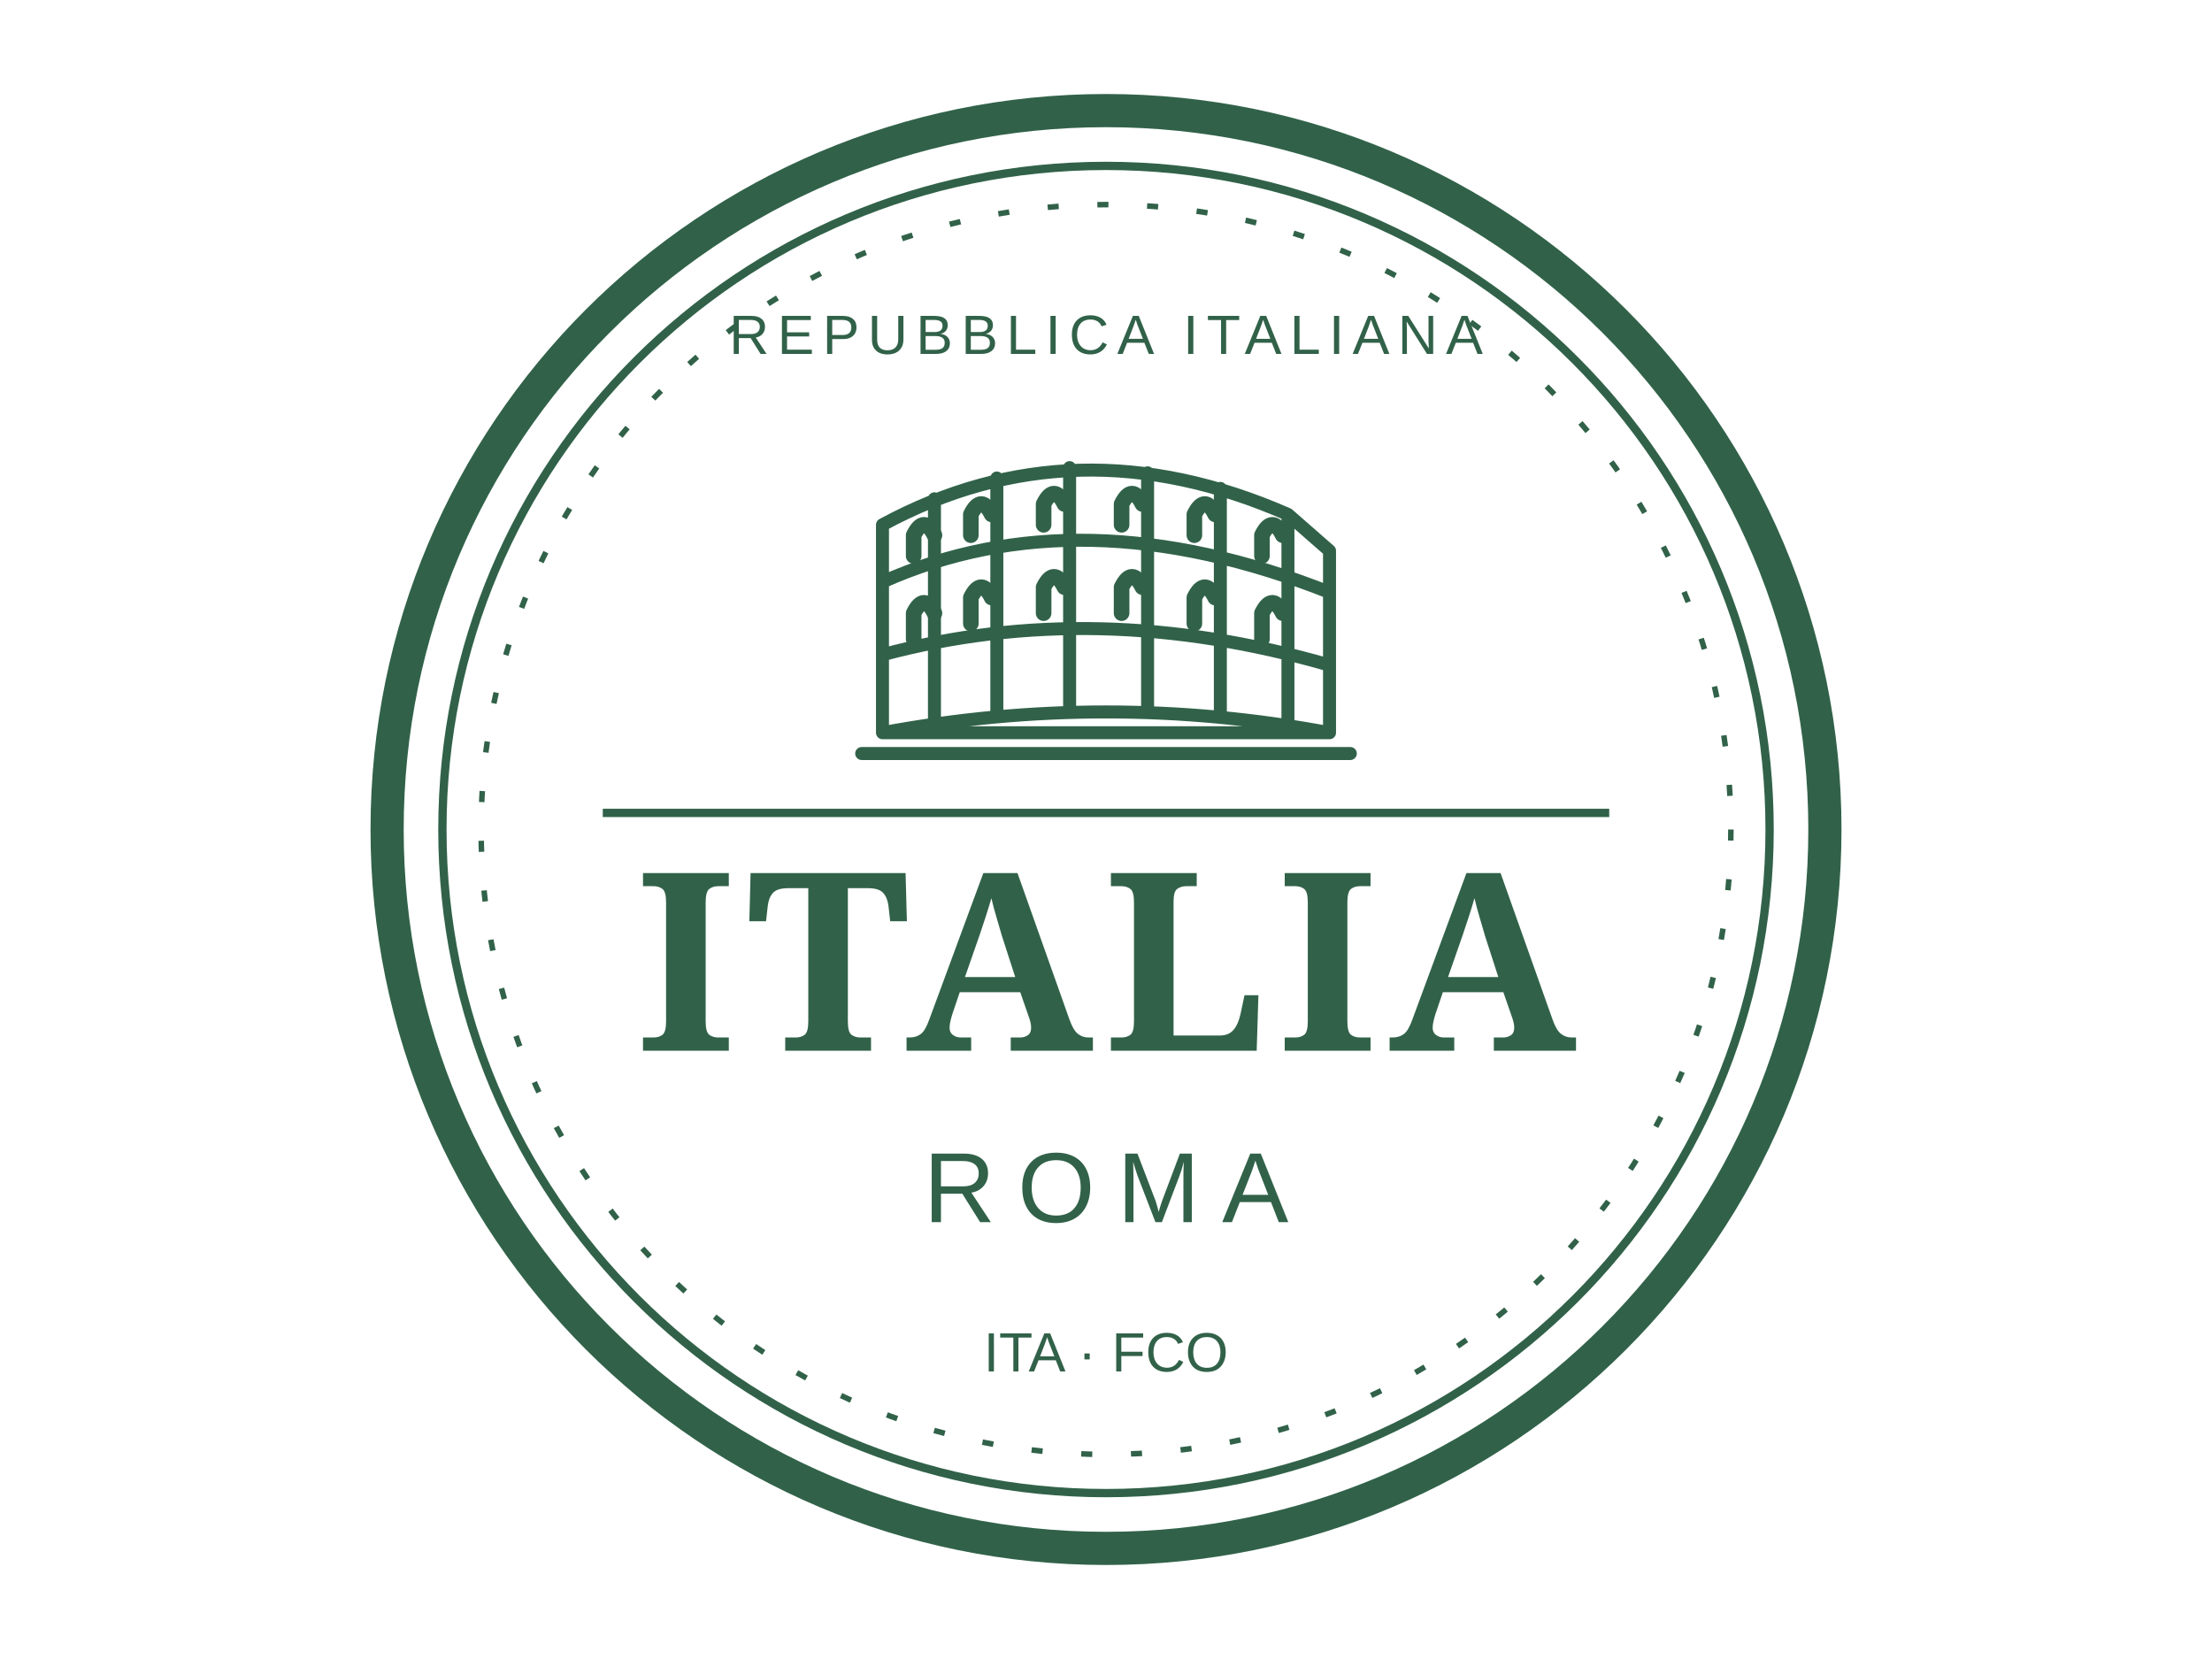
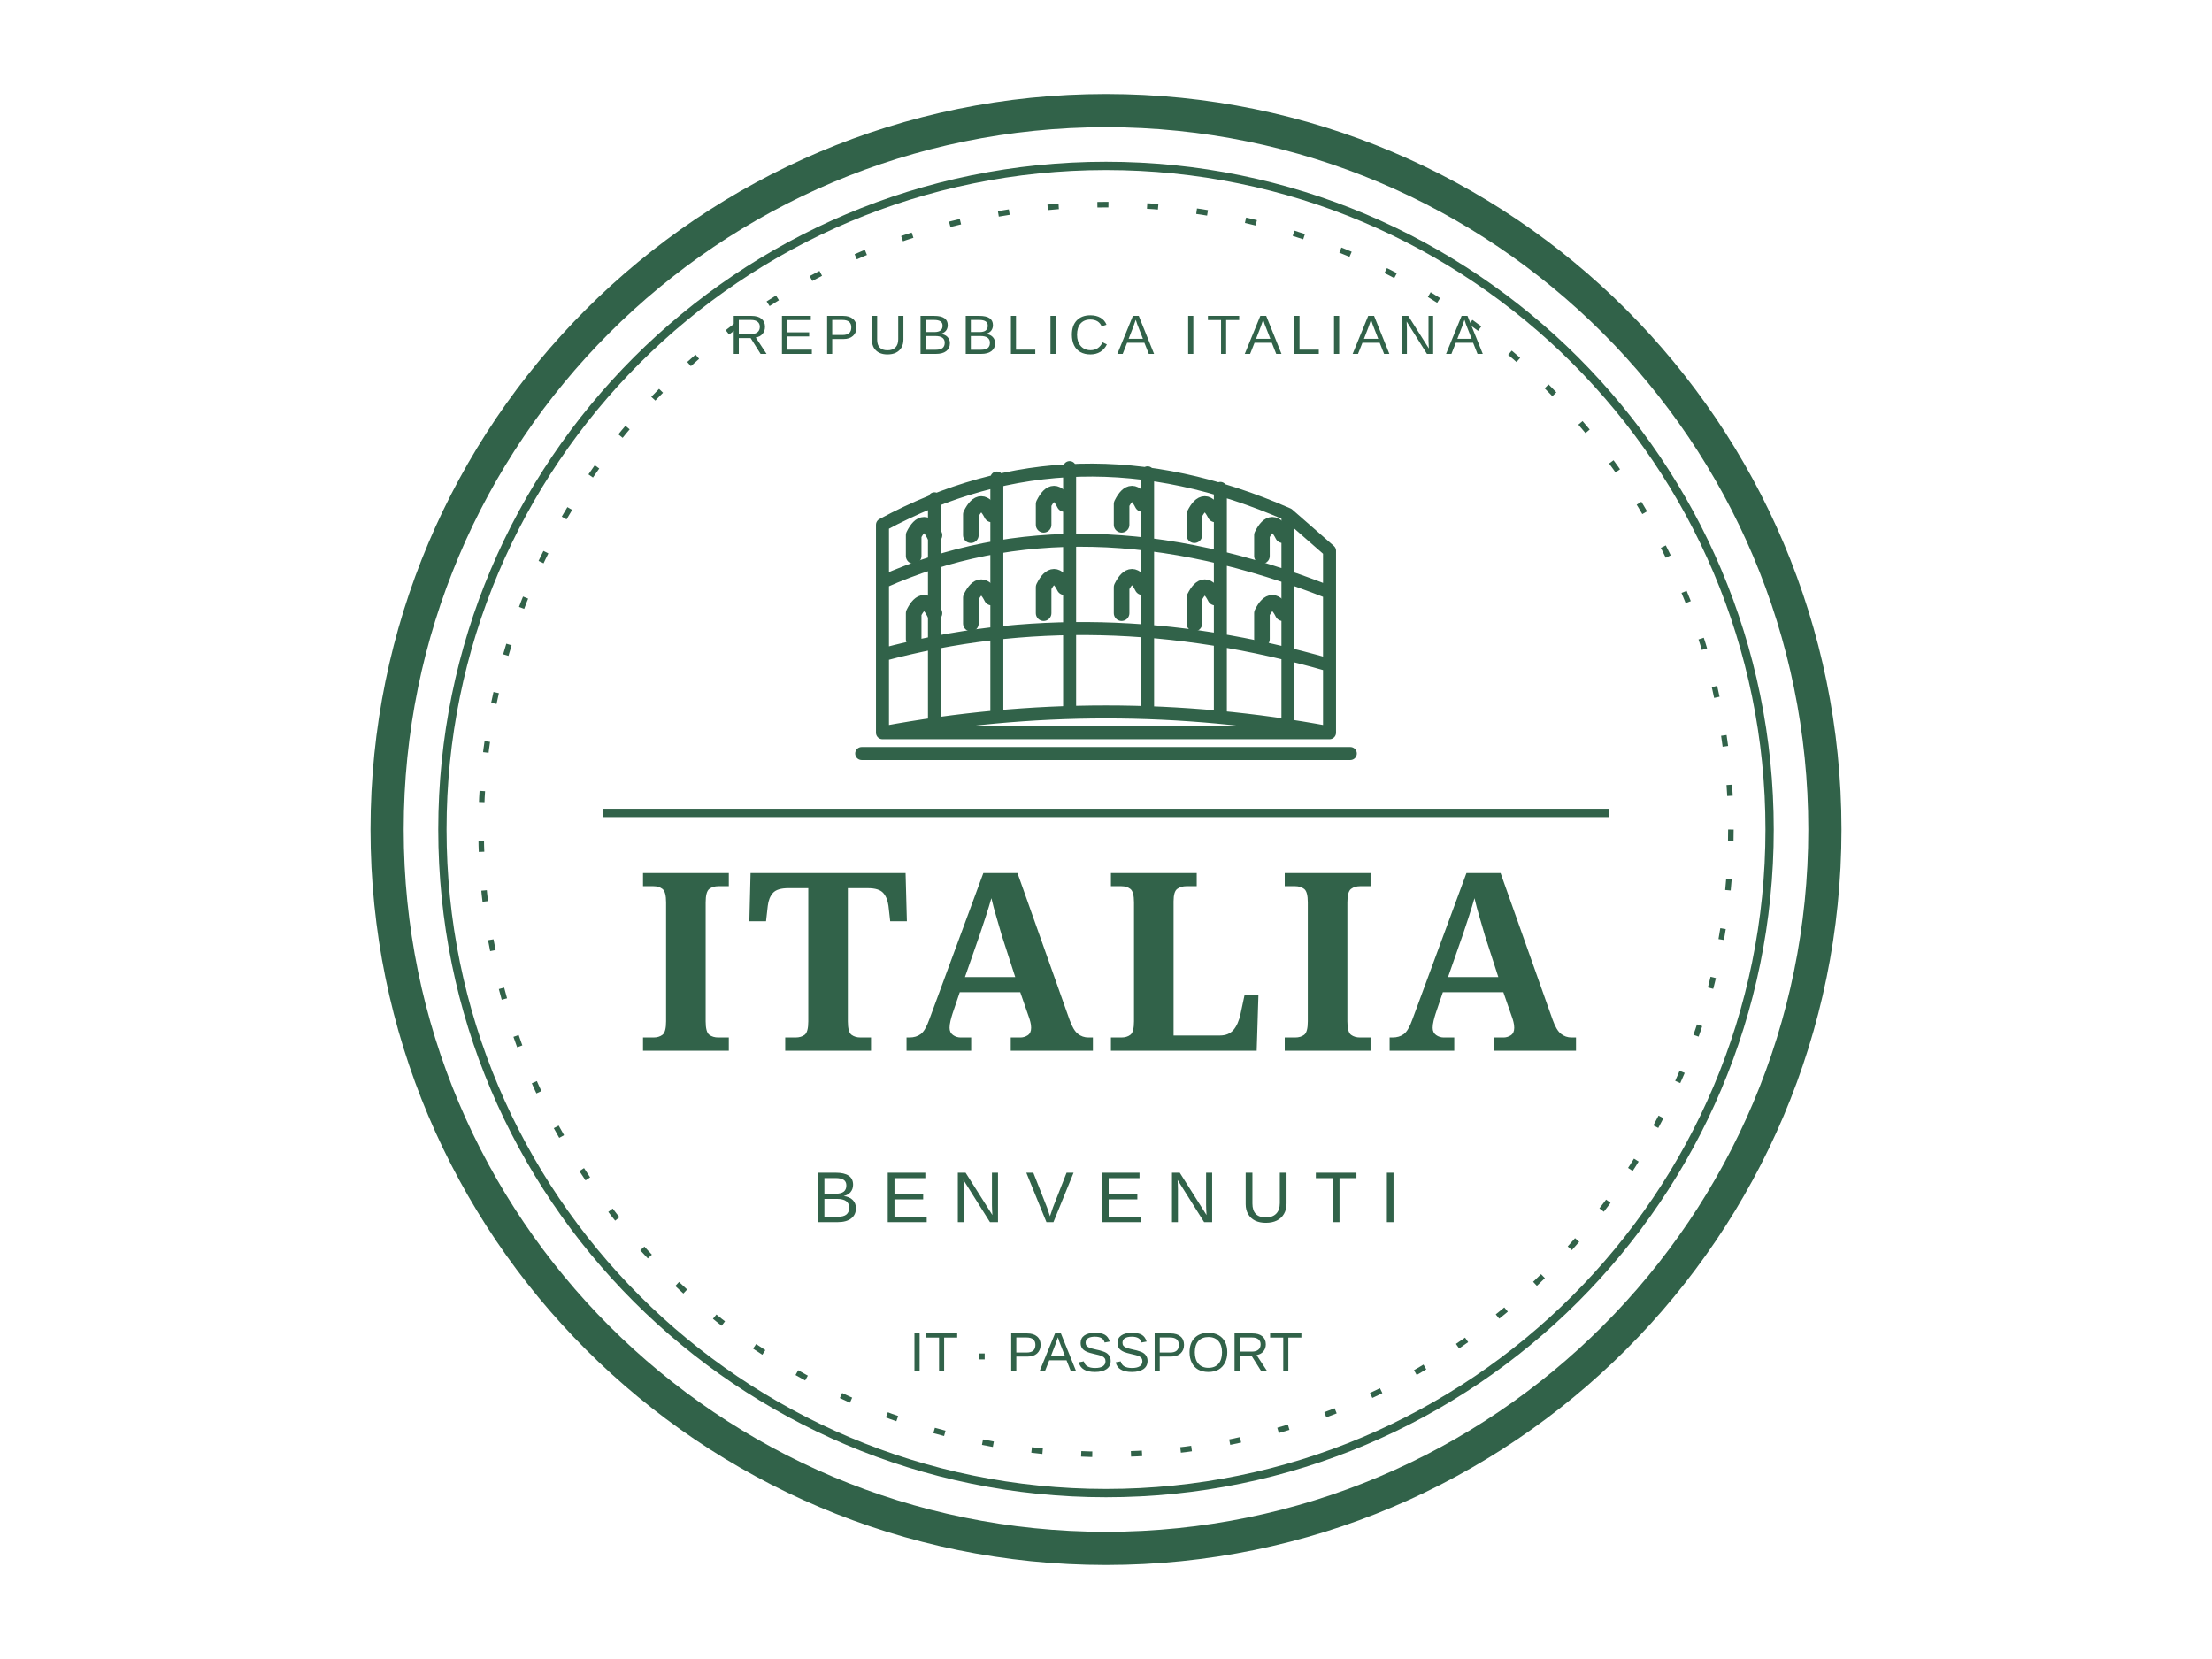
<svg xmlns="http://www.w3.org/2000/svg" viewBox="0 0 400 300" width="400" height="300" role="img" aria-labelledby="title-it">
  <g color="#316249" fill="currentColor" font-family="Arial,Helvetica,sans-serif" text-anchor="middle">
    <g fill="none" stroke="currentColor">
      <circle cx="200" cy="150" r="130" stroke-width="6" />
      <circle cx="200" cy="150" r="120" stroke-width="1.5" />
      <circle cx="200" cy="150" r="113" stroke-dasharray="2 7" stroke-width="1" />
    </g>
    <text x="200" y="64" font-size="10" letter-spacing="1.5">REPUBBLICA ITALIANA</text>
    <g transform="translate(200 109) scale(0.94)" fill="none" stroke="currentColor" stroke-width="2.5" stroke-linecap="round" stroke-linejoin="round">
      <path d="M-43 25V-15Q-6-35 35-17L43-10V25ZM-43-4Q-5-21 43-2M-43 10Q-2-1 43 12M-43 25Q0 17 43 25M-43-15V25M-33-20V23M-21-24V21M-7-26V20M8-25V21M22-22V22M35-17V24M-47 29H47" />
      <path d="M-37-9V-13Q-35-17-33-13M-26-13V-17Q-24-21-22-17M-12-15V-19Q-10-23-8-19M3-15V-19Q5-23 7-19M17-13V-17Q19-21 21-17M30-9V-13Q32-17 34-13M-37 7V2Q-35-2-33 2M-26 4V-1Q-24-5-22-1M-12 2V-3Q-10-7-8-3M3 2V-3Q5-7 7-3M17 4V-1Q19-5 21-1M30 7V2Q32-2 34 2" stroke-width="3" />
    </g>
    <path d="M109 147H291" fill="none" stroke="currentColor" stroke-width="1.5" />
    <text x="200" y="190" font-size="45" font-family="Georgia,serif" font-weight="700" letter-spacing="2">ITALIA</text>
-     <text x="200" y="221" font-size="18" letter-spacing="4">ROMA</text>
-     <text x="200" y="248" font-size="10">ITA · FCO</text>
+     <text x="200" y="221" font-size="13" letter-spacing="4">BENVENUTI</text>
+     <text x="200" y="248" font-size="10">IT · PASSPORT</text>
  </g>
</svg>
